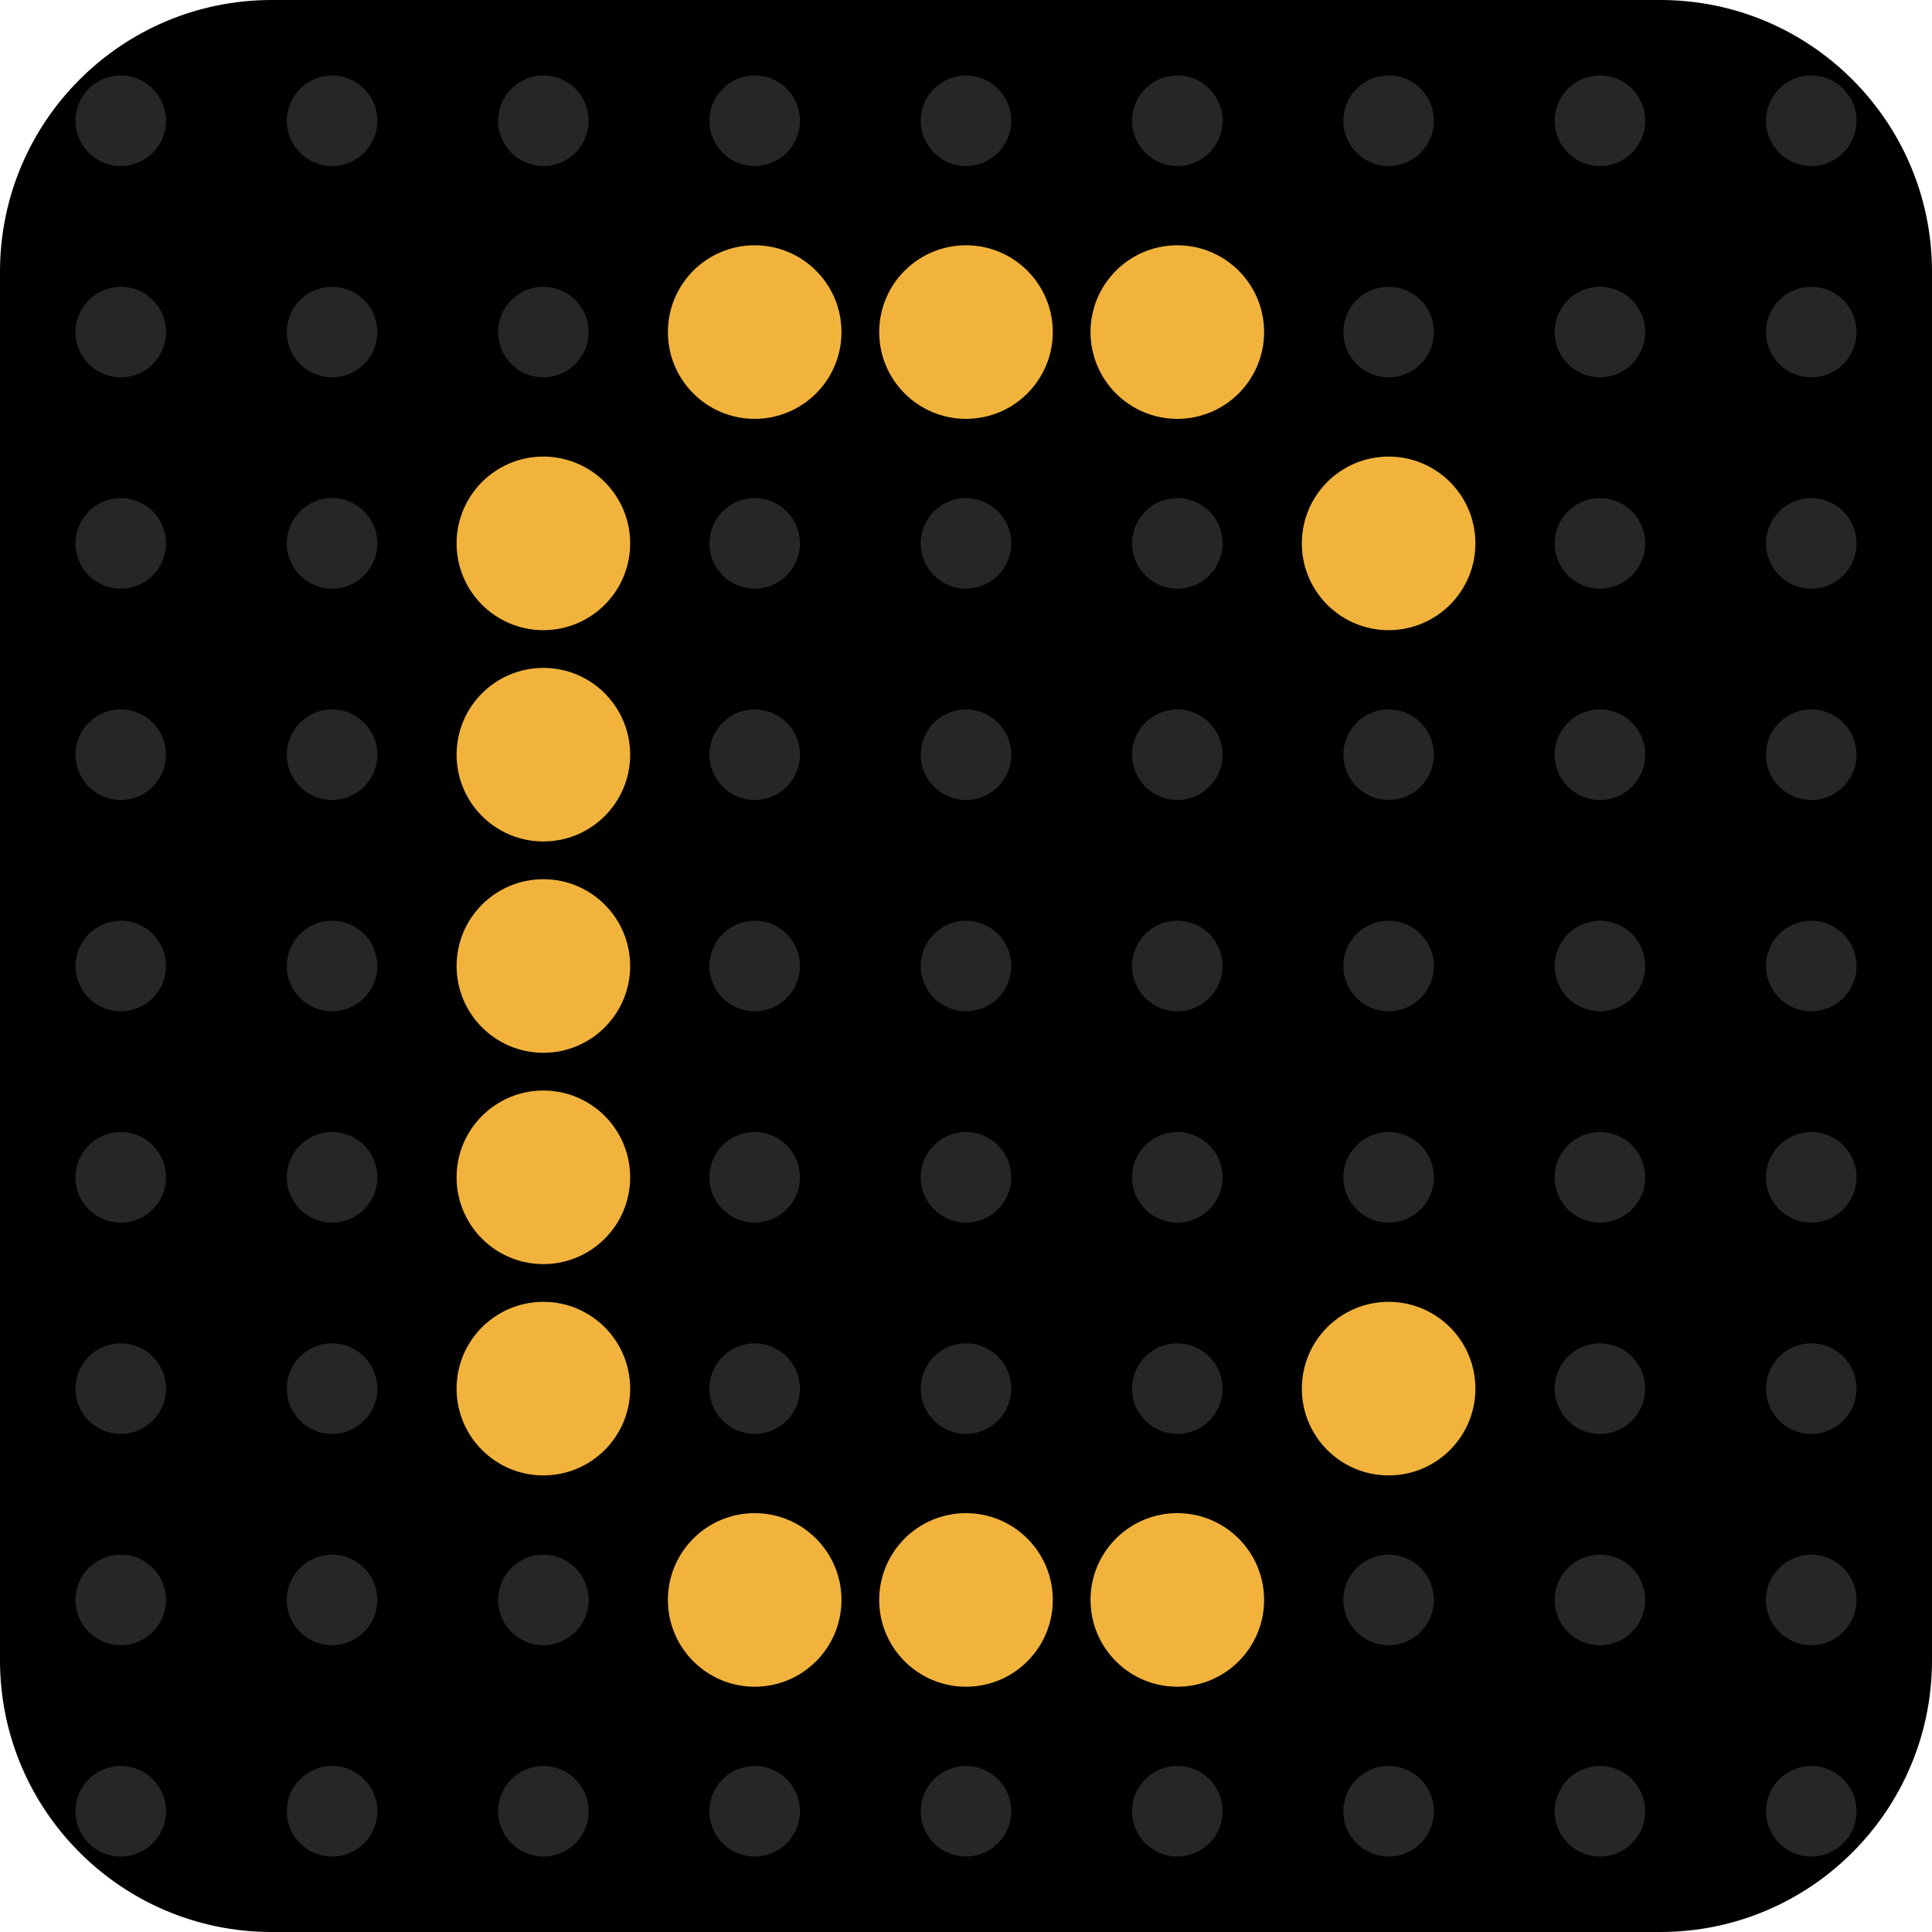
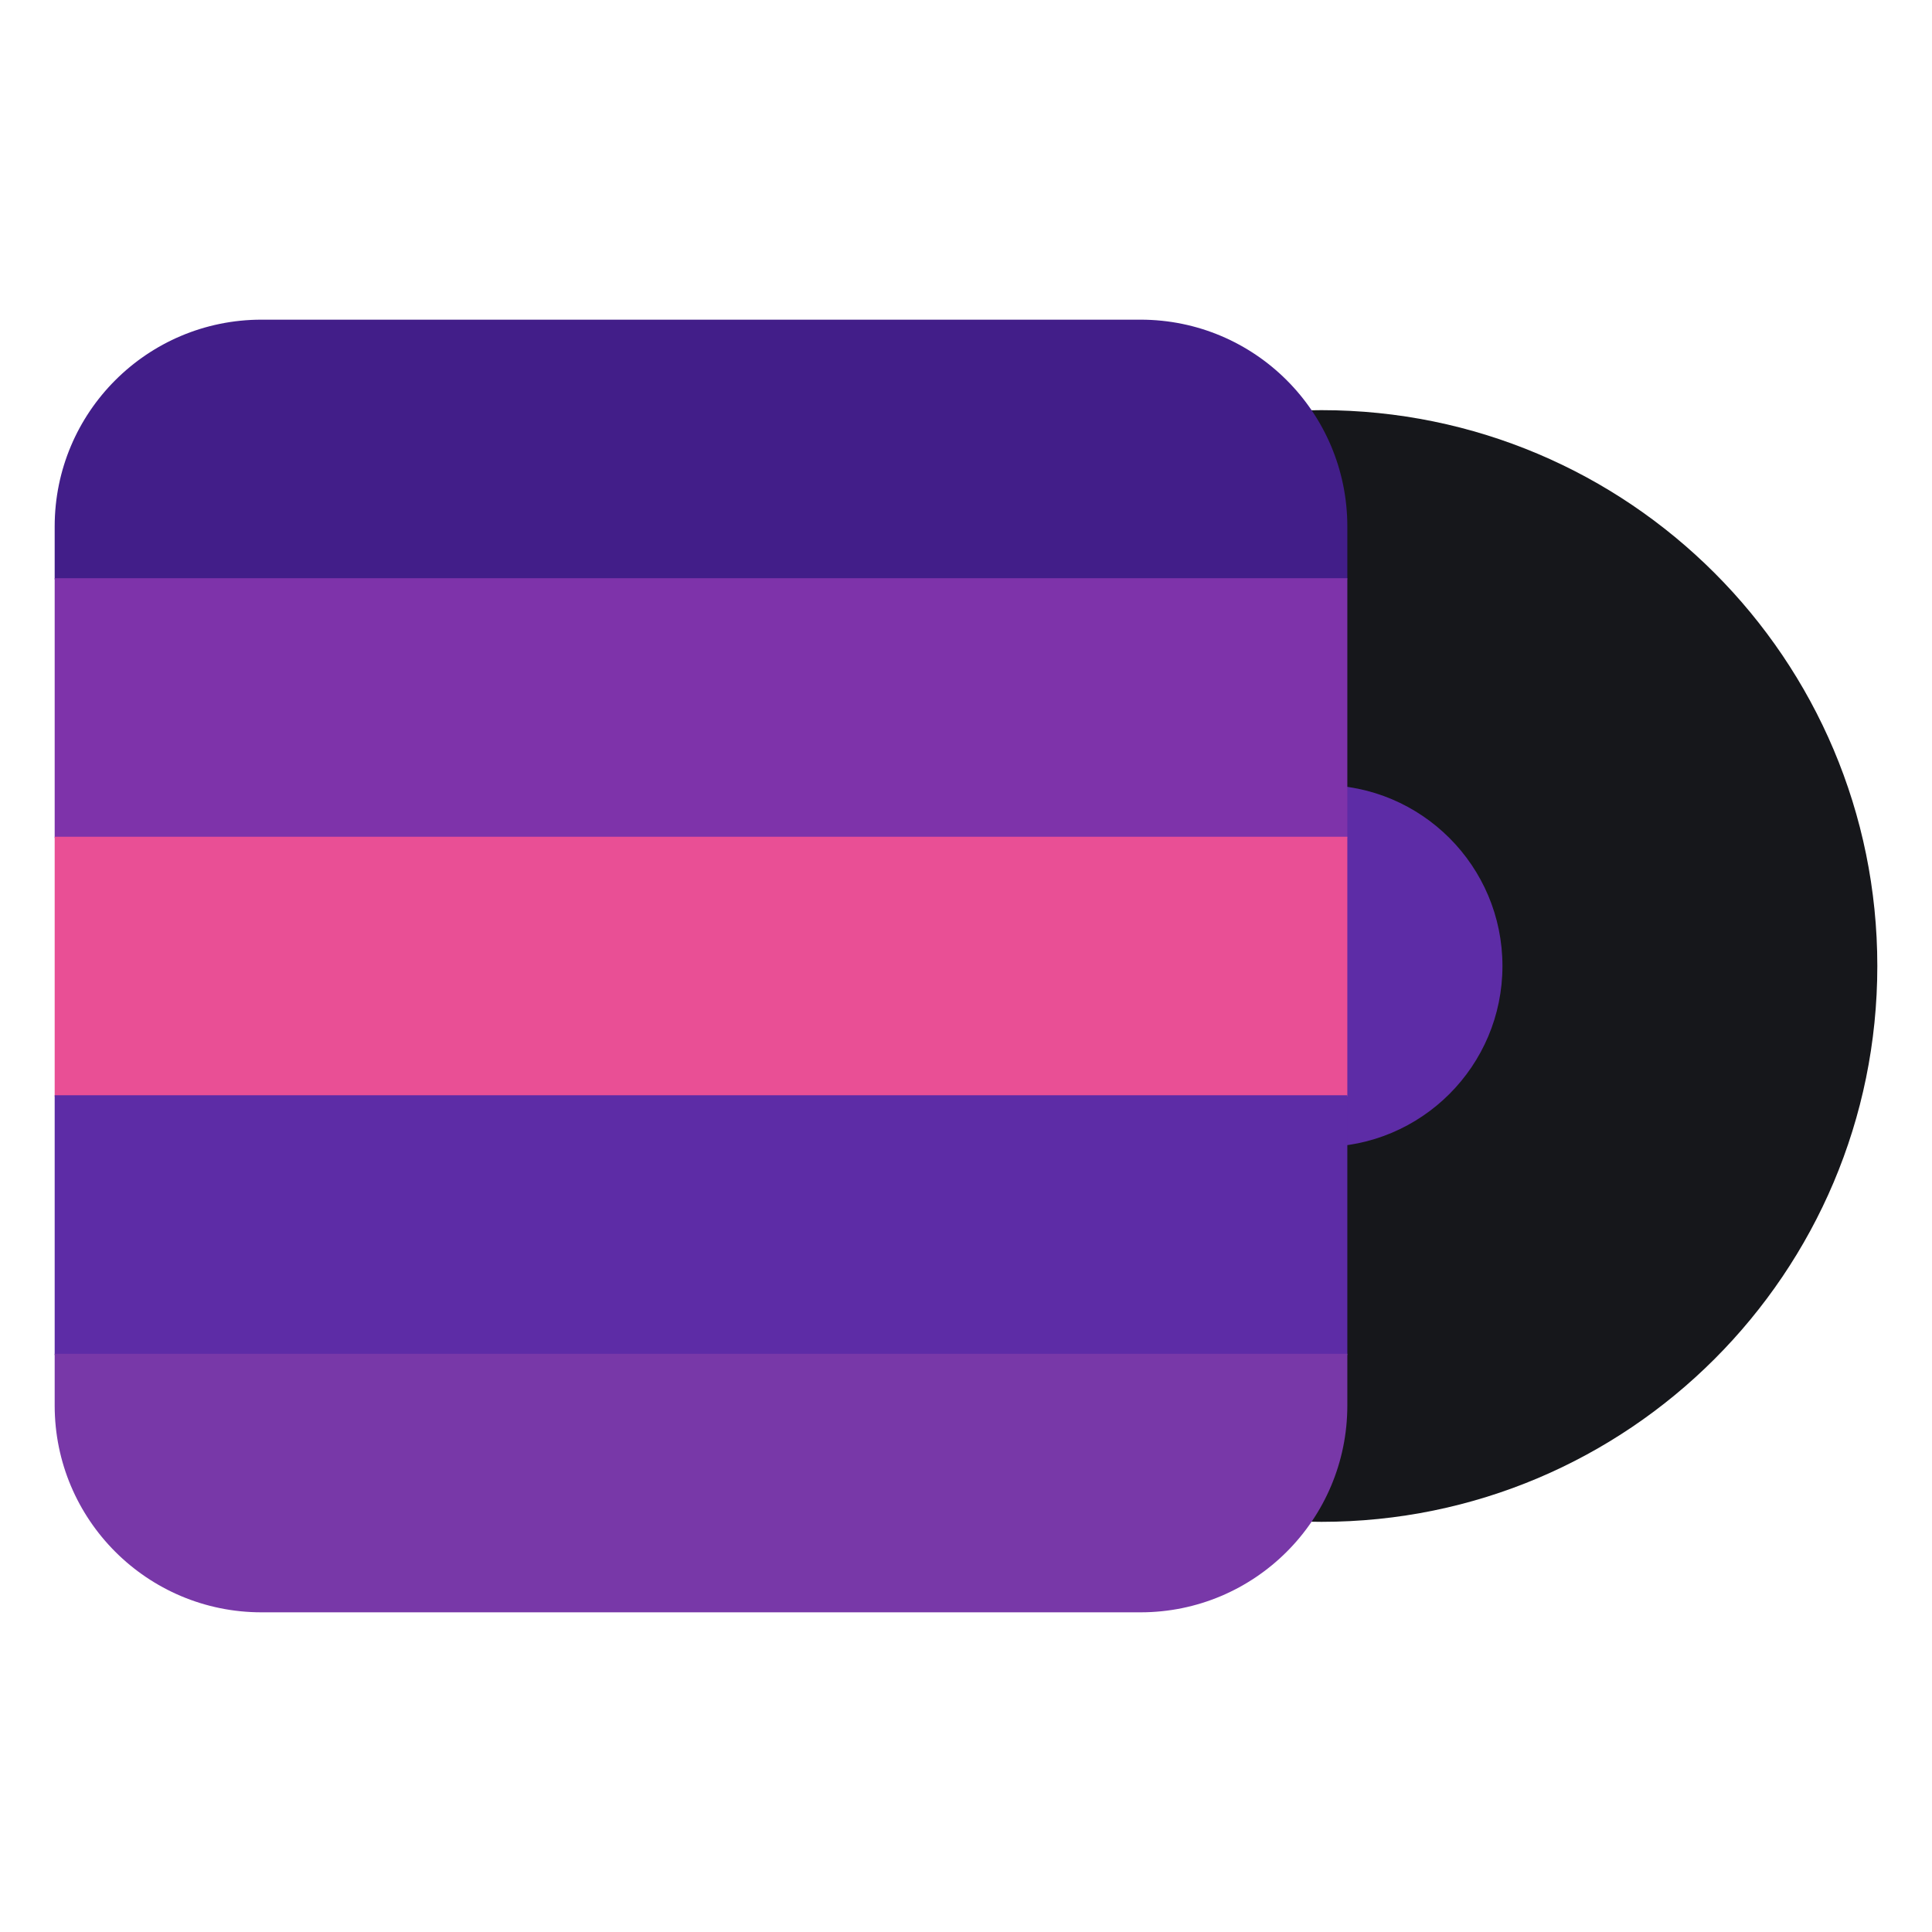
- <svg xmlns="http://www.w3.org/2000/svg" viewBox="0 0 256 256" role="img" aria-label="Coverussi">
-   <rect width="256" height="256" rx="36" fill="#000000" />
-   <circle cx="16" cy="16" r="6" fill="#262626" />
-   <circle cx="44" cy="16" r="6" fill="#262626" />
-   <circle cx="72" cy="16" r="6" fill="#262626" />
-   <circle cx="100" cy="16" r="6" fill="#262626" />
-   <circle cx="128" cy="16" r="6" fill="#262626" />
-   <circle cx="156" cy="16" r="6" fill="#262626" />
-   <circle cx="184" cy="16" r="6" fill="#262626" />
-   <circle cx="212" cy="16" r="6" fill="#262626" />
-   <circle cx="240" cy="16" r="6" fill="#262626" />
-   <circle cx="16" cy="44" r="6" fill="#262626" />
-   <circle cx="44" cy="44" r="6" fill="#262626" />
-   <circle cx="72" cy="44" r="6" fill="#262626" />
-   <circle cx="100" cy="44" r="11.5" fill="#f2b33d" />
-   <circle cx="128" cy="44" r="11.5" fill="#f2b33d" />
-   <circle cx="156" cy="44" r="11.5" fill="#f2b33d" />
-   <circle cx="184" cy="44" r="6" fill="#262626" />
-   <circle cx="212" cy="44" r="6" fill="#262626" />
-   <circle cx="240" cy="44" r="6" fill="#262626" />
-   <circle cx="16" cy="72" r="6" fill="#262626" />
-   <circle cx="44" cy="72" r="6" fill="#262626" />
-   <circle cx="72" cy="72" r="11.5" fill="#f2b33d" />
-   <circle cx="100" cy="72" r="6" fill="#262626" />
-   <circle cx="128" cy="72" r="6" fill="#262626" />
-   <circle cx="156" cy="72" r="6" fill="#262626" />
-   <circle cx="184" cy="72" r="11.5" fill="#f2b33d" />
-   <circle cx="212" cy="72" r="6" fill="#262626" />
-   <circle cx="240" cy="72" r="6" fill="#262626" />
-   <circle cx="16" cy="100" r="6" fill="#262626" />
-   <circle cx="44" cy="100" r="6" fill="#262626" />
-   <circle cx="72" cy="100" r="11.5" fill="#f2b33d" />
-   <circle cx="100" cy="100" r="6" fill="#262626" />
-   <circle cx="128" cy="100" r="6" fill="#262626" />
-   <circle cx="156" cy="100" r="6" fill="#262626" />
-   <circle cx="184" cy="100" r="6" fill="#262626" />
-   <circle cx="212" cy="100" r="6" fill="#262626" />
-   <circle cx="240" cy="100" r="6" fill="#262626" />
-   <circle cx="16" cy="128" r="6" fill="#262626" />
-   <circle cx="44" cy="128" r="6" fill="#262626" />
-   <circle cx="72" cy="128" r="11.5" fill="#f2b33d" />
-   <circle cx="100" cy="128" r="6" fill="#262626" />
-   <circle cx="128" cy="128" r="6" fill="#262626" />
-   <circle cx="156" cy="128" r="6" fill="#262626" />
-   <circle cx="184" cy="128" r="6" fill="#262626" />
-   <circle cx="212" cy="128" r="6" fill="#262626" />
-   <circle cx="240" cy="128" r="6" fill="#262626" />
-   <circle cx="16" cy="156" r="6" fill="#262626" />
-   <circle cx="44" cy="156" r="6" fill="#262626" />
-   <circle cx="72" cy="156" r="11.5" fill="#f2b33d" />
-   <circle cx="100" cy="156" r="6" fill="#262626" />
-   <circle cx="128" cy="156" r="6" fill="#262626" />
-   <circle cx="156" cy="156" r="6" fill="#262626" />
-   <circle cx="184" cy="156" r="6" fill="#262626" />
-   <circle cx="212" cy="156" r="6" fill="#262626" />
-   <circle cx="240" cy="156" r="6" fill="#262626" />
-   <circle cx="16" cy="184" r="6" fill="#262626" />
-   <circle cx="44" cy="184" r="6" fill="#262626" />
-   <circle cx="72" cy="184" r="11.5" fill="#f2b33d" />
-   <circle cx="100" cy="184" r="6" fill="#262626" />
-   <circle cx="128" cy="184" r="6" fill="#262626" />
-   <circle cx="156" cy="184" r="6" fill="#262626" />
-   <circle cx="184" cy="184" r="11.5" fill="#f2b33d" />
-   <circle cx="212" cy="184" r="6" fill="#262626" />
-   <circle cx="240" cy="184" r="6" fill="#262626" />
-   <circle cx="16" cy="212" r="6" fill="#262626" />
-   <circle cx="44" cy="212" r="6" fill="#262626" />
-   <circle cx="72" cy="212" r="6" fill="#262626" />
-   <circle cx="100" cy="212" r="11.5" fill="#f2b33d" />
-   <circle cx="128" cy="212" r="11.5" fill="#f2b33d" />
-   <circle cx="156" cy="212" r="11.5" fill="#f2b33d" />
-   <circle cx="184" cy="212" r="6" fill="#262626" />
-   <circle cx="212" cy="212" r="6" fill="#262626" />
-   <circle cx="240" cy="212" r="6" fill="#262626" />
-   <circle cx="16" cy="240" r="6" fill="#262626" />
-   <circle cx="44" cy="240" r="6" fill="#262626" />
-   <circle cx="72" cy="240" r="6" fill="#262626" />
-   <circle cx="100" cy="240" r="6" fill="#262626" />
-   <circle cx="128" cy="240" r="6" fill="#262626" />
-   <circle cx="156" cy="240" r="6" fill="#262626" />
-   <circle cx="184" cy="240" r="6" fill="#262626" />
-   <circle cx="212" cy="240" r="6" fill="#262626" />
-   <circle cx="240" cy="240" r="6" fill="#262626" />
+ <svg xmlns="http://www.w3.org/2000/svg" viewBox="-44.415 -1134.66 1569.33 1569.33">
+   <style>.ink{fill:#16171B}@media (prefers-color-scheme:dark){.ink{fill:#ECEEF1}}</style>
+   <circle cx="1029.0" cy="-350.0" r="451.5" class="ink" />
+   <circle cx="1029.0" cy="-350.0" r="147.0" fill="#5d2ca6" />
+   <clipPath id="s">
+     <rect x="0" y="-875.0" width="1050.0" height="1050.0" rx="168.0" />
+   </clipPath>
+   <g clip-path="url(#s)">
+     <rect x="0" y="-875.0" width="1050.0" height="211.0" fill="#421e89" />
+     <rect x="0" y="-665.0" width="1050.0" height="211.0" fill="#7e33aa" />
+     <rect x="0" y="-455.0" width="1050.0" height="211.0" fill="#e94f95" />
+     <rect x="0" y="-245.0" width="1050.0" height="211.0" fill="#5d2ca6" />
+     <rect x="0" y="-35.0" width="1050.0" height="211.0" fill="#7838a8" />
+   </g>
</svg>
